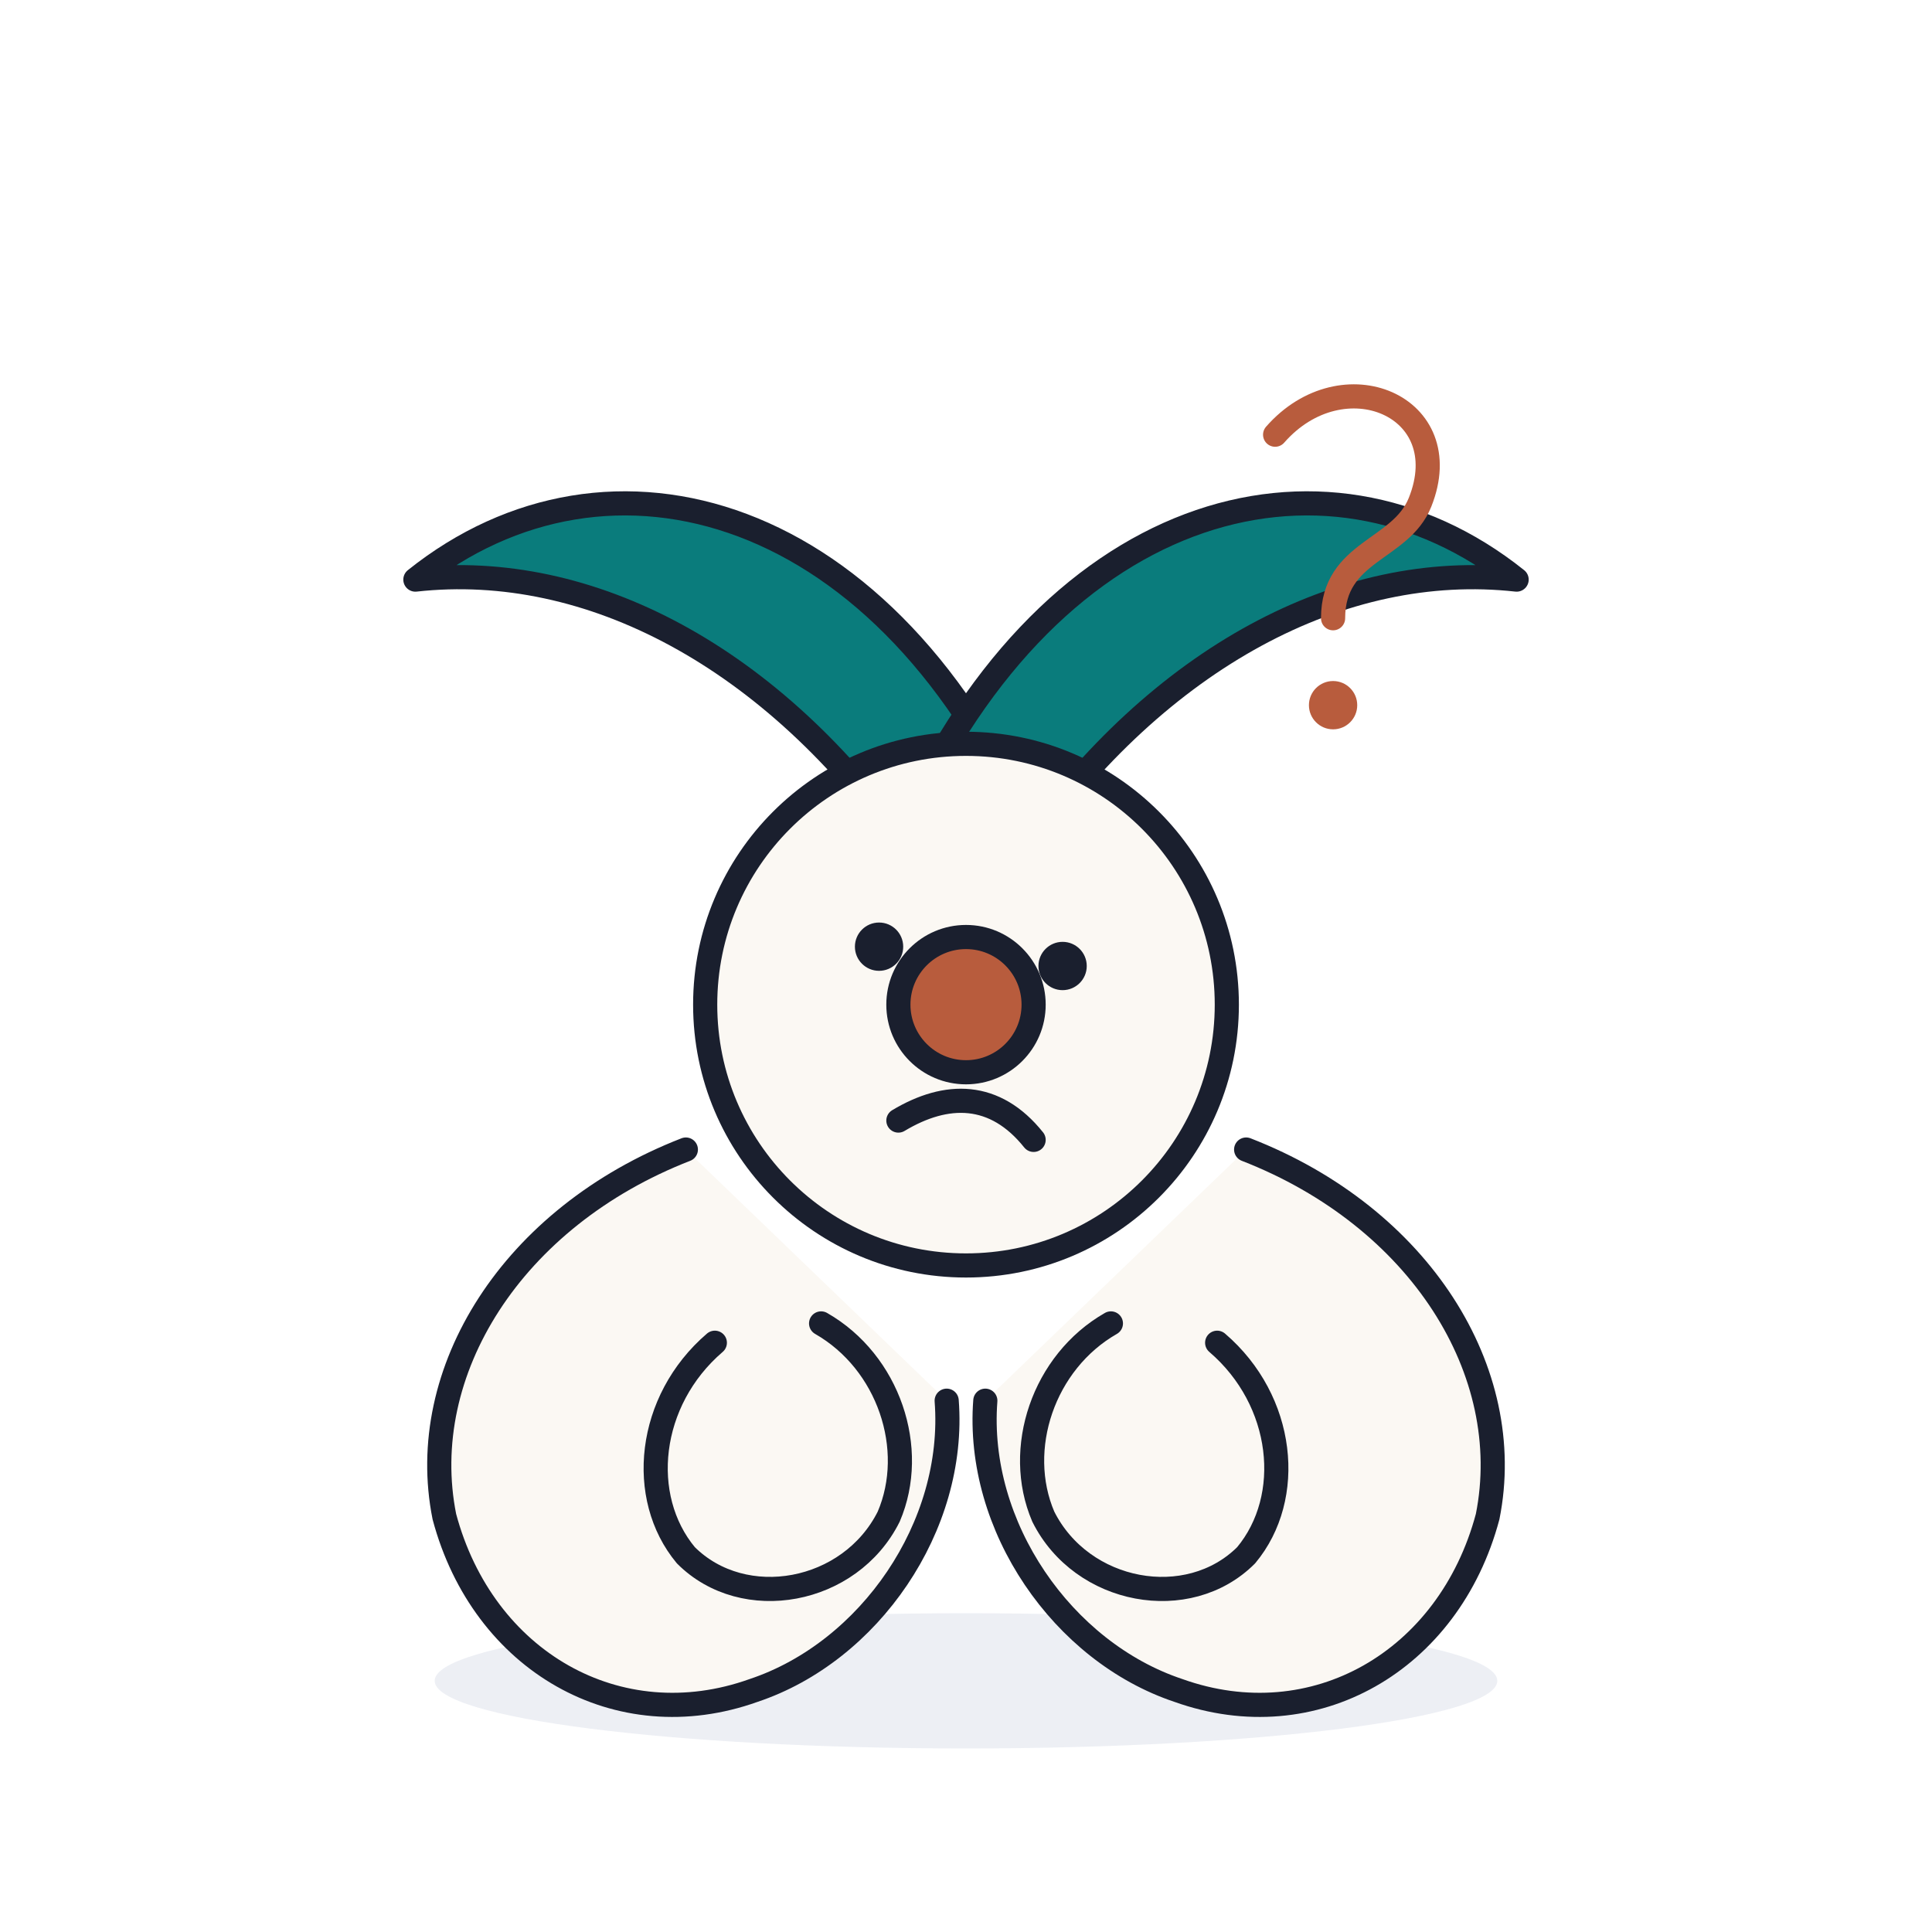
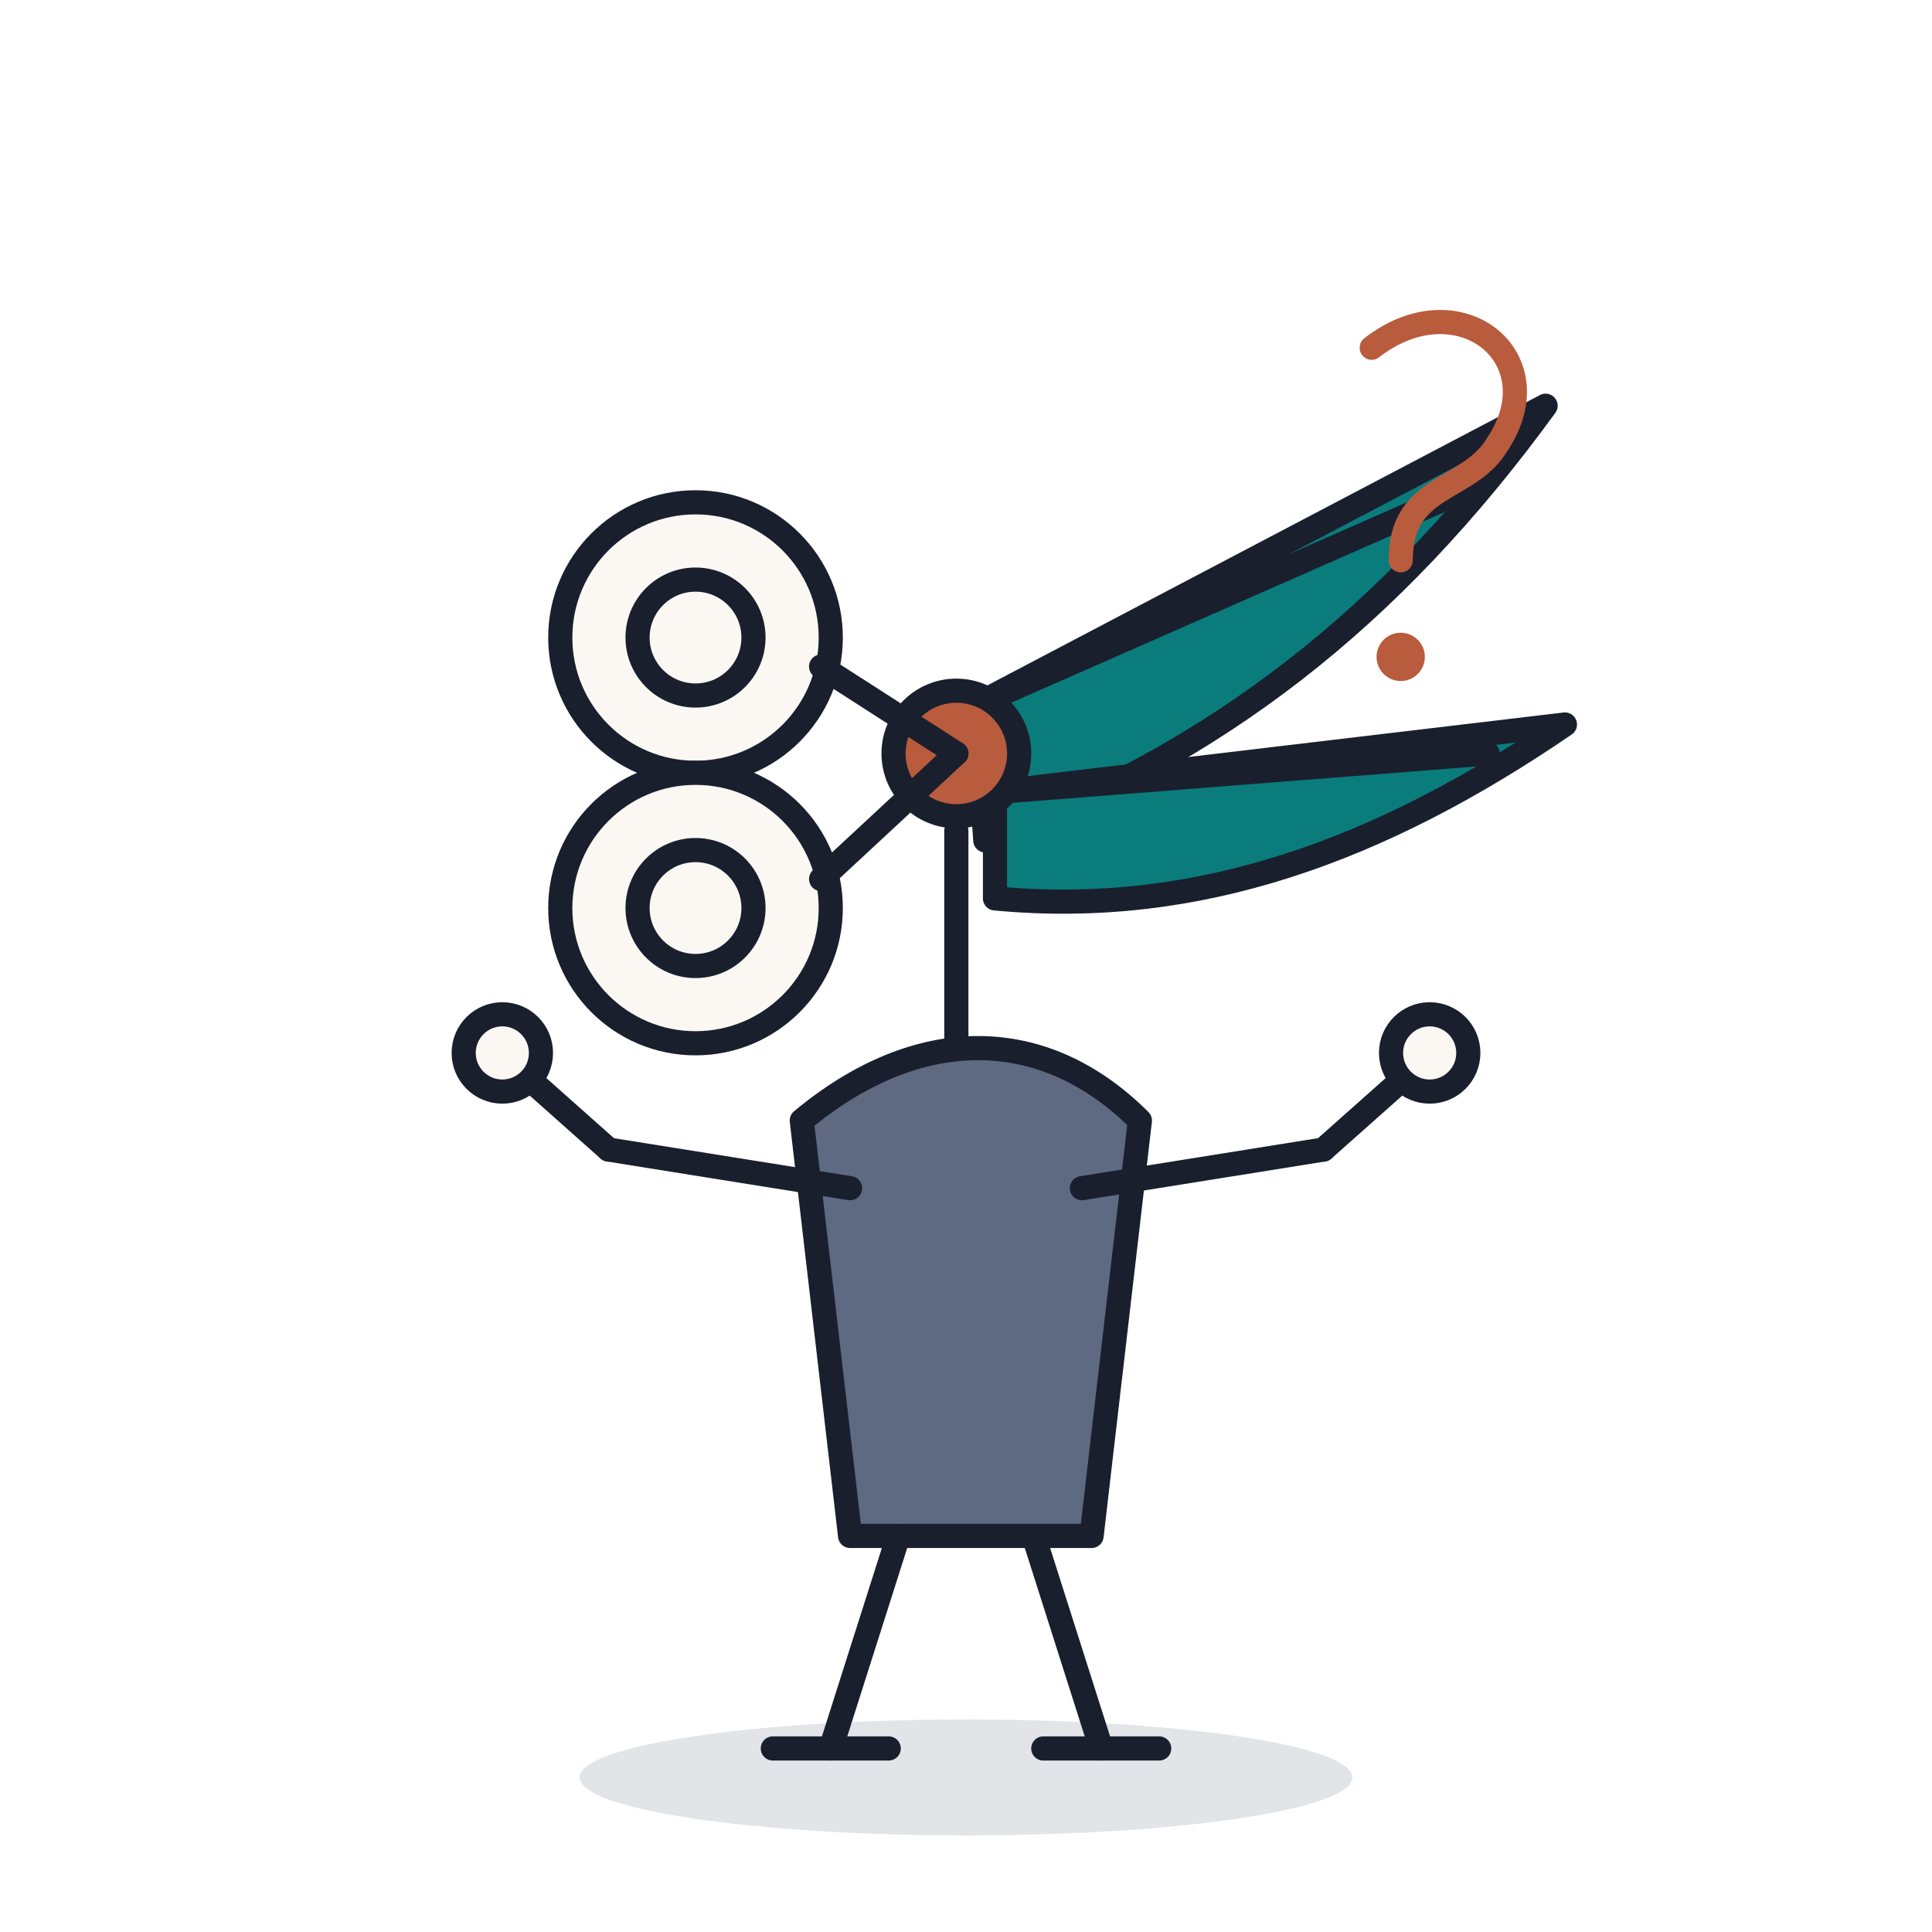
<svg xmlns="http://www.w3.org/2000/svg" width="200" height="200" viewBox="0 0 200 200" role="img" aria-labelledby="title desc">
  <g fill="none" stroke="#1a1f2e" stroke-width="2.5" stroke-linecap="round" stroke-linejoin="round">
-     <ellipse cx="100" cy="174" rx="55" ry="7" fill="#e5e8f0" stroke="none" opacity=".7" />
-     <path d="M94 88C80 68 61 58 43 60c20-16 49-8 64 27" fill="#0a7c7c" />
-     <path d="M106 88c14-20 33-30 51-28-20-16-49-8-64 27" fill="#0a7c7c" />
-     <path d="M71 119c-18 7-28 23-25 38 4 15 18 23 32 18 12-4 21-17 20-30" fill="#fbf8f3" />
-     <path d="M129 119c18 7 28 23 25 38-4 15-18 23-32 18-12-4-21-17-20-30" fill="#fbf8f3" />
-     <path d="M74 139c-7 6-8 16-3 22 6 6 17 4 21-4 3-7 0-16-7-20" fill="none" />
-     <path d="M126 139c7 6 8 16 3 22-6 6-17 4-21-4-3-7 0-16 7-20" fill="none" />
-     <path d="M84 92c8 7 24 7 32 0" fill="none" />
-     <circle cx="100" cy="104" r="27" fill="#fbf8f3" />
-     <circle cx="100" cy="104" r="7" fill="#b85c3d" />
-     <circle cx="91" cy="98" r="2.5" fill="#1a1f2e" stroke="none" />
-     <circle cx="110" cy="100" r="2.5" fill="#1a1f2e" stroke="none" />
-     <path d="M93 116c5-3 10-3 14 2" fill="none" />
-     <path d="M132 45c7-8 19-3 15 7-2 5-9 5-9 12" stroke="#b85c3d" />
-     <circle cx="138" cy="73" r="2.5" fill="#b85c3d" stroke="none" />
+     <ellipse cx="100" cy="184" rx="40" ry="6" fill="#5e6a82" stroke="none" opacity=".18" />
+     <path d="M101 73 160 42c-16 22-34 36-58 45Z" fill="#0a7c7c" />
+     <path d="M103 82 162 75c-19 13-38 20-59 18Z" fill="#0a7c7c" />
+     <path d="M101 73 151 51" />
+     <path d="M103 82 154 78" />
+     <circle cx="99" cy="78" r="6.5" fill="#b85c3d" />
+     <circle cx="72" cy="66" r="14" fill="#fbf8f3" />
+     <circle cx="72" cy="94" r="14" fill="#fbf8f3" />
+     <circle cx="72" cy="66" r="6" />
+     <circle cx="72" cy="94" r="6" />
+     <path d="M85 69 99 78" />
+     <path d="M85 91 99 78" />
+     <path d="M99 86v23" />
+     <path d="M83 116c12-10 25-10 35 0l-5 43H88Z" fill="#5e6a82" />
+     <path d="M88 123 63 119" />
+     <path d="M112 123 137 119" />
+     <path d="M63 119l-9-8" />
+     <path d="M137 119l9-8" />
+     <circle cx="52" cy="109" r="4" fill="#fbf8f3" />
+     <circle cx="148" cy="109" r="4" fill="#fbf8f3" />
+     <path d="M93 159l-7 22" />
+     <path d="M107 159l7 22" />
+     <path d="M80 181h12" />
+     <path d="M108 181h12" />
+     <path d="M142 36c9-7 19 1 13 10-3 5-10 4-10 12" stroke="#b85c3d" />
+     <circle cx="145" cy="68" r="2.5" fill="#b85c3d" stroke="none" />
  </g>
</svg>
